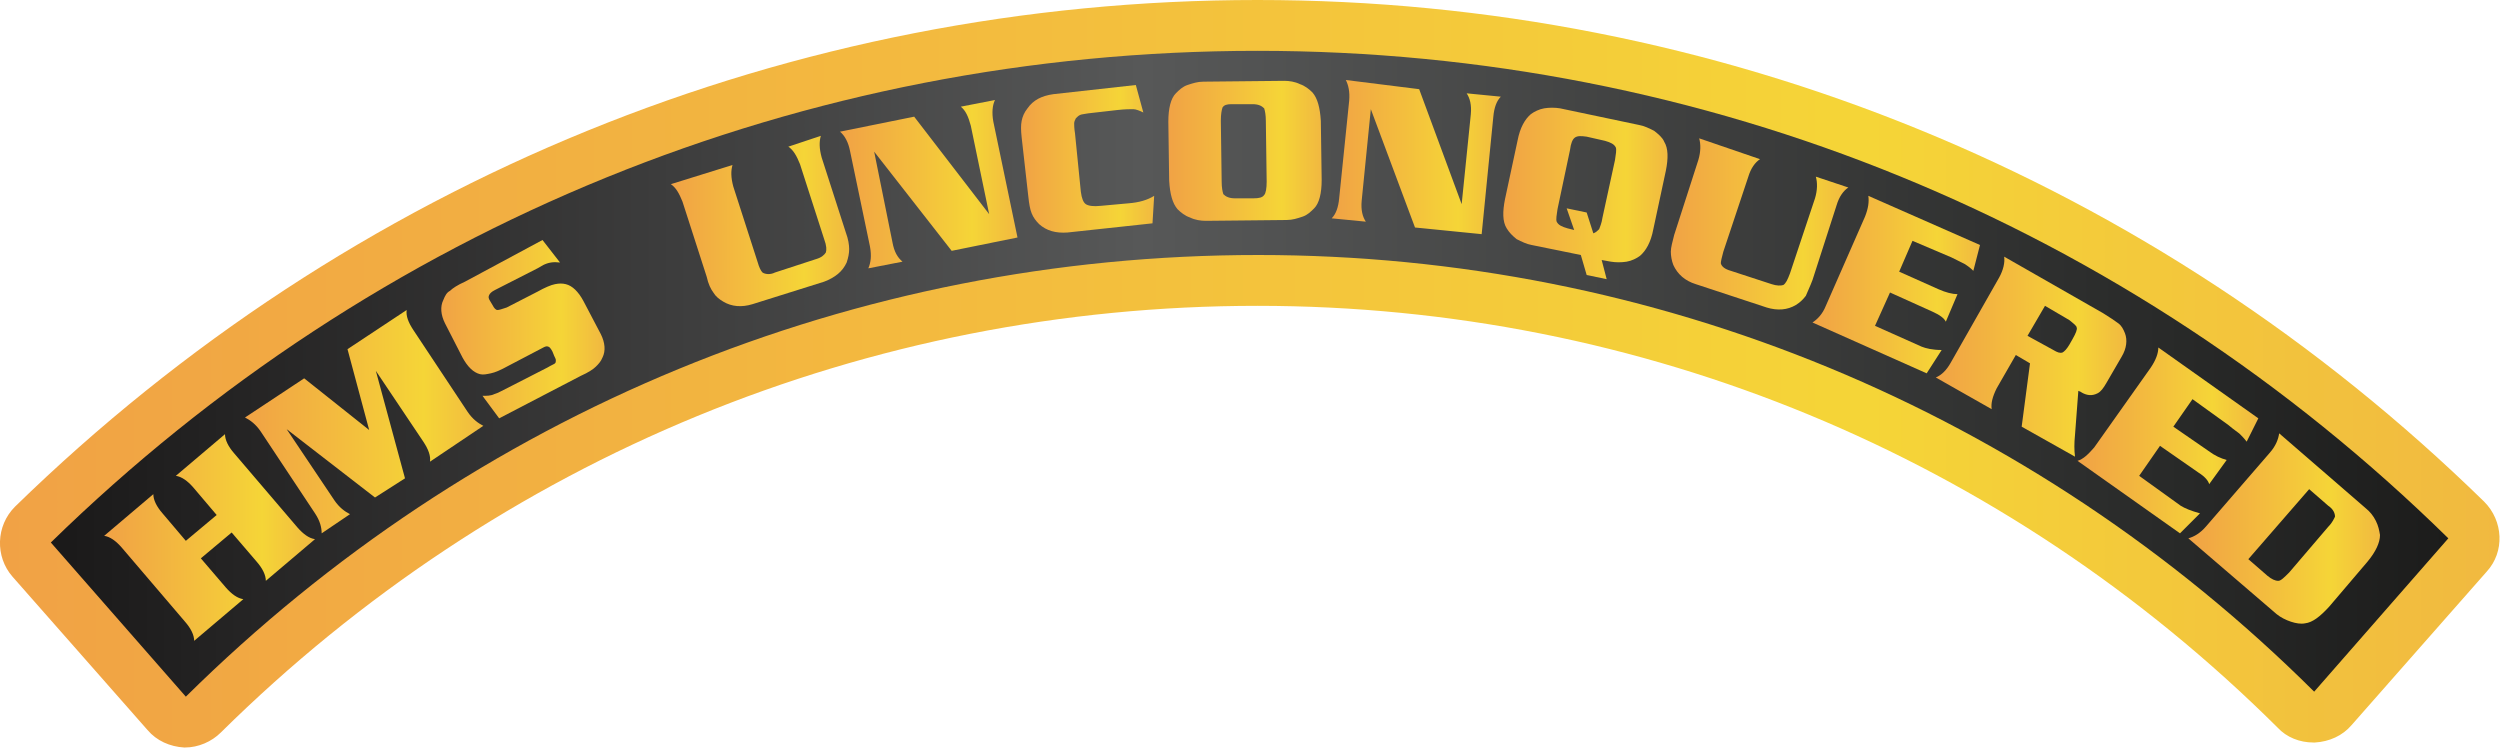
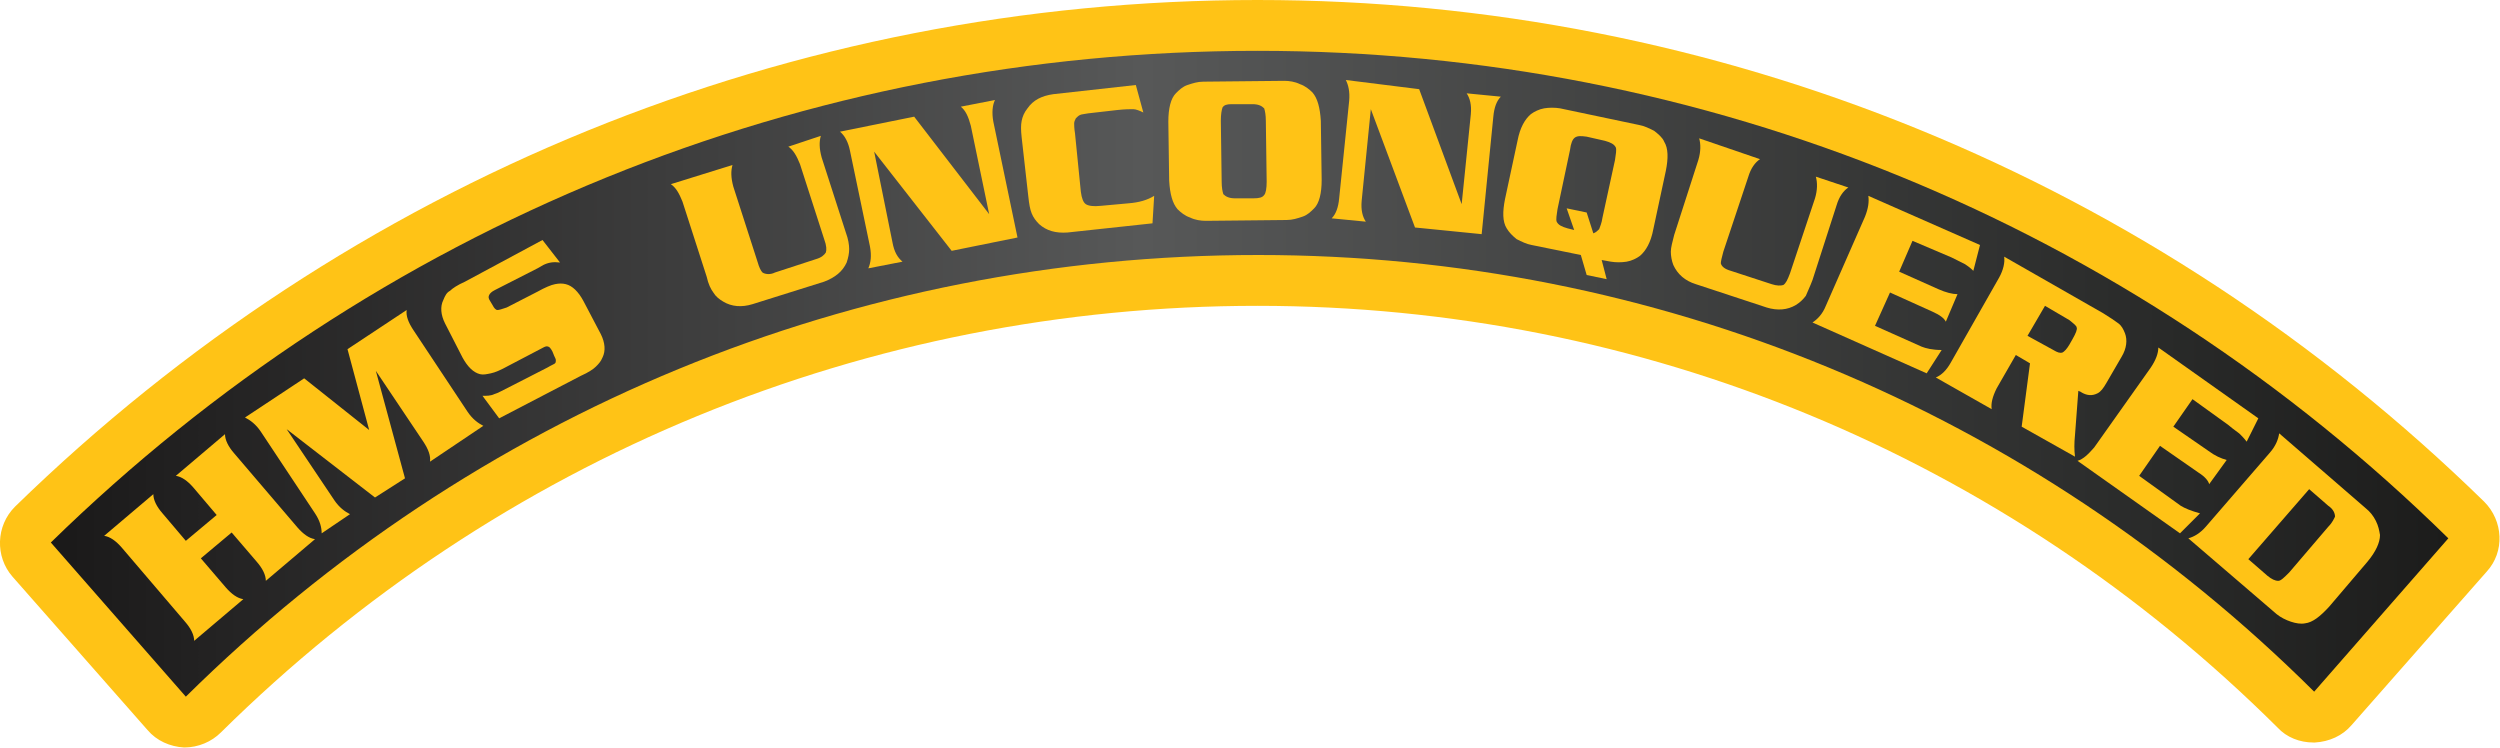
<svg xmlns="http://www.w3.org/2000/svg" version="1.1" id="Layer_1" x="0px" y="0px" viewBox="0 0 300 89.7" style="enable-background:new 0 0 300 89.7;" xml:space="preserve">
  <style type="text/css">
- 	.st0{fill:url(#SVGID_1_);}
- 	.st1{fill:url(#SVGID_2_);}
- 	.st2{fill:url(#SVGID_3_);}
- 	.st3{fill:url(#SVGID_4_);}
- 	.st4{fill:url(#SVGID_5_);}
- 	.st5{fill:url(#SVGID_6_);}
- 	.st6{fill:url(#SVGID_7_);}
- 	.st7{fill:url(#SVGID_8_);}
- 	.st8{fill:url(#SVGID_9_);}
- 	.st9{fill:url(#SVGID_10_);}
- 	.st10{fill:url(#SVGID_11_);}
- 	.st11{fill:url(#SVGID_12_);}
- 	.st12{fill:url(#SVGID_13_);}
- 	.st13{fill:url(#SVGID_14_);}
- 	.st14{fill:url(#SVGID_15_);}
- 	.st15{fill:url(#SVGID_16_);}
+ 	.st0{fill:#FFC316;}
+ 	.st1{fill:url(#SVGID_1_);}
</style>
-   <linearGradient id="SVGID_1_" gradientUnits="userSpaceOnUse" x1="0" y1="44.845" x2="299.968" y2="44.845">
-     <stop offset="0" style="stop-color:#F1A245" />
-     <stop offset="0.414" style="stop-color:#F3BD3E" />
-     <stop offset="0.747" style="stop-color:#F5D537" />
-     <stop offset="1" style="stop-color:#F1B940" />
-   </linearGradient>
-   <path class="st0" d="M22.1,89.7c-1.7-0.1-3.3-0.8-4.4-2.1L1.5,69.2c-2.1-2.4-2-6.1,0.3-8.4C42,21.6,95,0,150.9,0  c55.2,0,107.5,21.4,147.2,60.2c2.3,2.3,2.5,6,0.3,8.4L282.2,87c-1.1,1.3-2.7,2-4.4,2.1c-0.1,0-0.1,0-0.2,0c-1.6,0-3.2-0.6-4.3-1.8  C240.5,54.7,197,36.7,150.9,36.7c-46.8,0-91,18.2-124.4,51.2c-1.1,1.1-2.7,1.8-4.3,1.8C22.2,89.7,22.1,89.7,22.1,89.7z" />
-   <linearGradient id="SVGID_2_" gradientUnits="userSpaceOnUse" x1="6.12" y1="44.845" x2="293.848" y2="44.845">
-     <stop offset="0" style="stop-color:#1A1919" />
-     <stop offset="6.521950e-02" style="stop-color:#232222" />
-     <stop offset="0.455" style="stop-color:#575858" />
-     <stop offset="0.881" style="stop-color:#292A29" />
-     <stop offset="1" style="stop-color:#1C1C1B" />
-   </linearGradient>
-   <path class="st1" d="M6.1,65.1c39-38.1,90.4-59,144.8-59c53.7,0,104.4,20.7,142.9,58.5L277.7,83c-34-33.8-79-52.4-126.7-52.4  c-48.5,0-94.1,18.8-128.7,53L6.1,65.1z" />
  <g>
-     <linearGradient id="SVGID_3_" gradientUnits="userSpaceOnUse" x1="12.641" y1="64.596" x2="37.832" y2="64.596">
-       <stop offset="0" style="stop-color:#F1A245" />
-       <stop offset="0.414" style="stop-color:#F3BD3E" />
-       <stop offset="0.747" style="stop-color:#F5D537" />
-       <stop offset="1" style="stop-color:#F1B940" />
+     <path class="st0" d="M22.1,89.7c-1.7-0.1-3.3-0.8-4.4-2.1L1.5,69.2c-2.1-2.4-2-6.1,0.3-8.4C42,21.6,95,0,150.9,0   c55.2,0,107.5,21.4,147.2,60.2c2.3,2.3,2.5,6,0.3,8.4L282.2,87c-1.1,1.3-2.7,2-4.4,2.1c-0.1,0-0.1,0-0.2,0c-1.6,0-3.2-0.6-4.3-1.8   C240.5,54.7,197,36.7,150.9,36.7c-46.8,0-91,18.2-124.4,51.2C25.4,89,23.8,89.7,22.1,89.7C22.2,89.7,22.1,89.7,22.1,89.7z" />
+     <linearGradient id="SVGID_1_" gradientUnits="userSpaceOnUse" x1="6.1" y1="47.15" x2="293.8" y2="47.15" gradientTransform="matrix(1 0 0 -1 0 92)">
+       <stop offset="0" style="stop-color:#1A1919" />
+       <stop offset="6.521950e-02" style="stop-color:#232222" />
+       <stop offset="0.455" style="stop-color:#575858" />
+       <stop offset="0.881" style="stop-color:#292A29" />
+       <stop offset="1" style="stop-color:#1C1C1B" />
    </linearGradient>
-     <path class="st2" d="M27.8,63.9l-3.7,3.1l3,3.5c0.7,0.8,1.4,1.3,2.1,1.4l-5.9,5c0-0.7-0.4-1.5-1.1-2.3l-7.6-8.9   c-0.7-0.8-1.4-1.3-2.1-1.4l5.9-5c0,0.7,0.4,1.5,1.1,2.3l2.8,3.3l3.7-3.1l-2.8-3.3c-0.7-0.8-1.4-1.3-2.1-1.4l5.9-5   c0,0.7,0.4,1.5,1.1,2.3l7.6,8.9c0.7,0.8,1.4,1.3,2.1,1.4l-5.9,5c0-0.7-0.4-1.5-1.1-2.3L27.8,63.9z" />
-     <linearGradient id="SVGID_4_" gradientUnits="userSpaceOnUse" x1="29.311" y1="50.555" x2="58.138" y2="50.555">
-       <stop offset="0" style="stop-color:#F1A245" />
-       <stop offset="0.414" style="stop-color:#F3BD3E" />
-       <stop offset="0.747" style="stop-color:#F5D537" />
-       <stop offset="1" style="stop-color:#F1B940" />
-     </linearGradient>
-     <path class="st3" d="M44.3,51.6l-2.6-9.7l7.1-4.7c-0.1,0.7,0.2,1.5,0.8,2.4l6.5,9.8c0.6,0.9,1.3,1.4,1.9,1.7l-6.4,4.3   c0.1-0.7-0.2-1.5-0.8-2.4l-5.7-8.5l3.5,12.9L45,59.7l-10.6-8.2l5.7,8.5c0.6,0.9,1.3,1.4,1.9,1.7L38.6,64c0-0.7-0.2-1.5-0.8-2.4   l-6.5-9.8c-0.6-0.9-1.3-1.4-1.9-1.7l7.1-4.7L44.3,51.6z" />
-     <linearGradient id="SVGID_5_" gradientUnits="userSpaceOnUse" x1="52.707" y1="39.507" x2="72.371" y2="39.507">
-       <stop offset="0" style="stop-color:#F1A245" />
-       <stop offset="0.414" style="stop-color:#F3BD3E" />
-       <stop offset="0.747" style="stop-color:#F5D537" />
-       <stop offset="1" style="stop-color:#F1B940" />
-     </linearGradient>
-     <path class="st4" d="M65.1,28.8l2.1,2.7c-0.8-0.1-1.4,0-2,0.3l-0.7,0.4l-5.1,2.6c-0.4,0.2-0.6,0.4-0.7,0.6   c-0.1,0.2-0.1,0.4,0.1,0.7l0.3,0.5c0.2,0.4,0.4,0.6,0.6,0.6c0.2,0,0.5-0.1,1.1-0.3l3.7-1.9c0.9-0.5,1.6-0.8,2.1-0.9   c0.5-0.1,0.9-0.1,1.3,0c0.8,0.2,1.5,0.9,2.1,2l2.1,4c0.5,1,0.6,2,0.2,2.8c-0.2,0.5-0.5,0.8-0.8,1.1c-0.3,0.3-0.9,0.7-1.8,1.1   l-9.8,5.1l-2-2.7c0.5,0,1,0,1.4-0.2c0.4-0.1,1.1-0.5,2.1-1l4.3-2.2c0.5-0.3,0.8-0.4,0.9-0.5c0.1-0.1,0.1-0.2,0.1-0.4   c0-0.1-0.1-0.3-0.2-0.5l-0.2-0.5c-0.2-0.4-0.4-0.6-0.5-0.6c-0.2-0.1-0.4,0-0.6,0.1l-4.2,2.2c-0.9,0.5-1.6,0.8-2.1,0.9   c-0.5,0.1-0.9,0.2-1.3,0.1c-0.8-0.2-1.5-0.9-2.1-2l-2.1-4.1c-0.5-1-0.6-2-0.2-2.8c0.2-0.5,0.4-0.9,0.8-1.1c0.3-0.3,0.9-0.7,1.8-1.1   L65.1,28.8z" />
-     <linearGradient id="SVGID_6_" gradientUnits="userSpaceOnUse" x1="80.548" y1="26.587" x2="101.925" y2="26.587">
-       <stop offset="0" style="stop-color:#F1A245" />
-       <stop offset="0.414" style="stop-color:#F3BD3E" />
-       <stop offset="0.747" style="stop-color:#F5D537" />
-       <stop offset="1" style="stop-color:#F1B940" />
-     </linearGradient>
-     <path class="st5" d="M87.9,19.8c-0.2,0.7-0.2,1.5,0.1,2.6l2.9,9c0.2,0.7,0.4,1.1,0.6,1.3c0.3,0.2,0.9,0.3,1.5,0l4.9-1.6   c0.7-0.2,1-0.5,1.2-0.8c0.1-0.3,0.1-0.8-0.2-1.6l-2.9-9c-0.4-1-0.8-1.7-1.4-2.1l3.9-1.3c-0.2,0.7-0.2,1.5,0.1,2.6l2.9,9   c0.3,0.8,0.4,1.5,0.4,2c0,0.5-0.1,1-0.3,1.6c-0.5,1.1-1.4,1.8-2.7,2.3l-8.6,2.7c-1.3,0.4-2.5,0.3-3.5-0.3c-0.5-0.3-0.9-0.6-1.2-1.1   c-0.3-0.4-0.6-1-0.8-1.9l-2.9-9c-0.4-1-0.8-1.7-1.4-2.1L87.9,19.8z" />
-     <linearGradient id="SVGID_7_" gradientUnits="userSpaceOnUse" x1="100.871" y1="22.067" x2="122.065" y2="22.067">
-       <stop offset="0" style="stop-color:#F1A245" />
-       <stop offset="0.414" style="stop-color:#F3BD3E" />
-       <stop offset="0.747" style="stop-color:#F5D537" />
-       <stop offset="1" style="stop-color:#F1B940" />
-     </linearGradient>
-     <path class="st6" d="M109.7,14l9,11.7l-2.2-10.6c-0.3-1.1-0.6-1.8-1.2-2.3l4.1-0.8c-0.3,0.6-0.4,1.5-0.2,2.6l2.9,13.9l-7.9,1.6   l-9.3-11.9l2.2,10.9c0.2,1.1,0.6,1.8,1.2,2.3l-4.1,0.8c0.3-0.7,0.4-1.5,0.2-2.6L102,18.1c-0.2-1-0.6-1.8-1.2-2.3L109.7,14z" />
-     <linearGradient id="SVGID_8_" gradientUnits="userSpaceOnUse" x1="122.587" y1="19.006" x2="138.485" y2="19.006">
-       <stop offset="0" style="stop-color:#F1A245" />
-       <stop offset="0.414" style="stop-color:#F3BD3E" />
-       <stop offset="0.747" style="stop-color:#F5D537" />
-       <stop offset="1" style="stop-color:#F1B940" />
-     </linearGradient>
-     <path class="st7" d="M136.3,10.2l0.9,3.3c-0.4-0.2-0.9-0.4-1.2-0.4c-0.4,0-1,0-1.9,0.1l-3.5,0.4c-0.5,0.1-0.8,0.1-1,0.2   c-0.2,0.1-0.3,0.2-0.5,0.4c-0.1,0.2-0.2,0.4-0.2,0.6c0,0.2,0,0.6,0.1,1.2l0.7,7c0.1,0.8,0.3,1.3,0.6,1.5c0.3,0.2,0.9,0.3,1.8,0.2   l3.3-0.3c1.3-0.1,2.3-0.4,3.1-0.9l-0.2,3.3l-10.2,1.1c-1.4,0.1-2.5-0.2-3.4-1c-0.4-0.4-0.7-0.8-0.9-1.3c-0.2-0.5-0.3-1.1-0.4-2   l-0.8-7.1c-0.1-0.9-0.1-1.5,0-2c0.1-0.5,0.3-1,0.7-1.5c0.7-1,1.7-1.5,3.1-1.7L136.3,10.2z" />
-     <linearGradient id="SVGID_9_" gradientUnits="userSpaceOnUse" x1="140.145" y1="18.115" x2="158.407" y2="18.115">
-       <stop offset="0" style="stop-color:#F1A245" />
-       <stop offset="0.414" style="stop-color:#F3BD3E" />
-       <stop offset="0.747" style="stop-color:#F5D537" />
-       <stop offset="1" style="stop-color:#F1B940" />
-     </linearGradient>
-     <path class="st8" d="M144.4,9.8l9.7-0.1c0.6,0,1.3,0.1,1.9,0.4c0.6,0.2,1.1,0.6,1.5,1c0.6,0.7,0.9,1.8,1,3.4l0.1,7.1   c0,1.6-0.3,2.8-0.9,3.4c-0.4,0.4-0.8,0.8-1.4,1c-0.6,0.2-1.2,0.4-1.9,0.4l-9.7,0.1c-0.6,0-1.3-0.1-1.9-0.4c-0.6-0.2-1.1-0.6-1.5-1   c-0.6-0.7-0.9-1.8-1-3.4l-0.1-7.1c0-1.6,0.3-2.8,0.9-3.4c0.4-0.4,0.8-0.8,1.4-1C143.1,10,143.7,9.8,144.4,9.8z M146.5,14.5l0.1,7.3   c0,0.7,0.1,1.2,0.2,1.5c0.3,0.3,0.7,0.5,1.4,0.5l2.2,0c0.7,0,1.1-0.1,1.3-0.4c0.2-0.2,0.3-0.8,0.3-1.6l-0.1-7.3   c0-0.7-0.1-1.2-0.2-1.5c-0.3-0.3-0.7-0.5-1.4-0.5l-2.5,0c-0.6,0-0.9,0.1-1.1,0.4C146.6,13.2,146.5,13.7,146.5,14.5z" />
-     <linearGradient id="SVGID_10_" gradientUnits="userSpaceOnUse" x1="159.659" y1="19.007" x2="180.114" y2="19.007">
-       <stop offset="0" style="stop-color:#F1A245" />
-       <stop offset="0.414" style="stop-color:#F3BD3E" />
-       <stop offset="0.747" style="stop-color:#F5D537" />
-       <stop offset="1" style="stop-color:#F1B940" />
-     </linearGradient>
-     <path class="st9" d="M170.3,10.7l5.1,13.8l1.1-10.8c0.1-1.1-0.1-1.9-0.5-2.5l4.1,0.4c-0.5,0.5-0.8,1.3-0.9,2.4l-1.4,14.1l-8-0.8   l-5.3-14.2l-1.1,11c-0.1,1.1,0.1,1.9,0.5,2.5l-4.1-0.4c0.5-0.5,0.8-1.3,0.9-2.4l1.2-11.7c0.1-1.1-0.1-1.9-0.4-2.5L170.3,10.7z" />
-     <linearGradient id="SVGID_11_" gradientUnits="userSpaceOnUse" x1="180.382" y1="23.205" x2="200.069" y2="23.205">
-       <stop offset="0" style="stop-color:#F1A245" />
-       <stop offset="0.414" style="stop-color:#F3BD3E" />
-       <stop offset="0.747" style="stop-color:#F5D537" />
-       <stop offset="1" style="stop-color:#F1B940" />
-     </linearGradient>
-     <path class="st10" d="M192.8,33.5l-2.4-0.5l-0.7-2.4l-5.9-1.2c-0.6-0.1-1.2-0.4-1.8-0.7c-0.5-0.4-0.9-0.8-1.2-1.3   c-0.5-0.8-0.5-2-0.2-3.5l1.5-7c0.3-1.6,0.9-2.6,1.6-3.2c0.4-0.3,1-0.6,1.6-0.7c0.6-0.1,1.3-0.1,1.9,0l9.5,2   c0.6,0.1,1.2,0.4,1.8,0.7c0.5,0.4,1,0.8,1.2,1.3c0.5,0.8,0.5,2,0.2,3.5l-1.5,7c-0.3,1.6-0.9,2.6-1.6,3.2c-0.4,0.3-1,0.6-1.6,0.7   c-0.6,0.1-1.3,0.1-1.9,0l-1.1-0.2L192.8,33.5z M190.4,25.5l0.8,2.5c0.3-0.1,0.5-0.3,0.7-0.5c0.1-0.3,0.3-0.7,0.4-1.4l1.5-6.9   c0.1-0.7,0.2-1.2,0.1-1.5c-0.2-0.4-0.6-0.6-1.3-0.8l-2.2-0.5c-0.7-0.1-1.1-0.1-1.4,0.1c-0.3,0.2-0.5,0.7-0.6,1.5l-1.5,7.1   c-0.1,0.7-0.2,1.2-0.1,1.5c0.2,0.4,0.6,0.6,1.3,0.8l0.8,0.2L188,25L190.4,25.5z" />
-     <linearGradient id="SVGID_12_" gradientUnits="userSpaceOnUse" x1="200.373" y1="26.899" x2="221.811" y2="26.899">
-       <stop offset="0" style="stop-color:#F1A245" />
-       <stop offset="0.414" style="stop-color:#F3BD3E" />
-       <stop offset="0.747" style="stop-color:#F5D537" />
-       <stop offset="1" style="stop-color:#F1B940" />
-     </linearGradient>
-     <path class="st11" d="M211.2,19.1c-0.6,0.4-1.1,1.1-1.4,2.1l-3,9c-0.2,0.7-0.3,1.2-0.3,1.4c0.1,0.4,0.5,0.7,1.2,0.9l4.9,1.6   c0.6,0.2,1.1,0.2,1.4,0.1c0.3-0.2,0.5-0.6,0.8-1.4l3-9c0.3-1,0.3-1.9,0.1-2.6l3.9,1.3c-0.6,0.4-1.1,1.1-1.4,2.1l-2.9,9   c-0.3,0.8-0.6,1.4-0.8,1.9c-0.3,0.4-0.7,0.8-1.2,1.1c-1,0.6-2.2,0.7-3.5,0.3l-8.5-2.8c-1.3-0.4-2.2-1.2-2.7-2.3   c-0.2-0.5-0.3-1.1-0.3-1.6c0-0.5,0.2-1.2,0.4-2l2.9-9c0.3-1,0.3-1.9,0.1-2.6L211.2,19.1z" />
-     <linearGradient id="SVGID_13_" gradientUnits="userSpaceOnUse" x1="217.433" y1="34.248" x2="237.593" y2="34.248">
-       <stop offset="0" style="stop-color:#F1A245" />
-       <stop offset="0.414" style="stop-color:#F3BD3E" />
-       <stop offset="0.747" style="stop-color:#F5D537" />
-       <stop offset="1" style="stop-color:#F1B940" />
-     </linearGradient>
-     <path class="st12" d="M229.5,28.9l-1.6,3.7l4.7,2.1c0.9,0.4,1.7,0.6,2.3,0.6l-1.4,3.3c-0.2-0.4-0.7-0.8-1.6-1.2l-5.1-2.3l-1.8,4   l5.6,2.5c0.5,0.2,1.3,0.4,2.4,0.4l-1.8,2.8l-13.7-6.1c0.6-0.4,1.2-1,1.6-2l4.7-10.7c0.4-1,0.5-1.8,0.4-2.5l13.4,5.9l-0.8,3.1   c-0.4-0.4-0.7-0.6-1-0.8c-0.2-0.1-0.8-0.4-1.6-0.8L229.5,28.9z" />
-     <linearGradient id="SVGID_14_" gradientUnits="userSpaceOnUse" x1="232.283" y1="42.871" x2="255.121" y2="42.871">
-       <stop offset="0" style="stop-color:#F1A245" />
-       <stop offset="0.414" style="stop-color:#F3BD3E" />
-       <stop offset="0.747" style="stop-color:#F5D537" />
-       <stop offset="1" style="stop-color:#F1B940" />
-     </linearGradient>
-     <path class="st13" d="M243.6,43.6l-1.7-1l-2.3,4c-0.5,1-0.7,1.8-0.6,2.5l-6.7-3.8c0.7-0.3,1.3-0.9,1.8-1.8l5.8-10.2   c0.5-0.9,0.7-1.8,0.6-2.5l11.9,6.8c0.8,0.5,1.4,0.9,1.8,1.2c0.4,0.3,0.6,0.7,0.8,1.2c0.3,0.8,0.2,1.8-0.4,2.8l-1.8,3.1   c-0.4,0.7-0.7,1.1-1.1,1.3c-0.6,0.3-1.2,0.3-1.9-0.1c-0.1-0.1-0.2-0.1-0.4-0.2l-0.4,5.3c-0.1,1-0.1,1.8,0,2.6l-6.4-3.6L243.6,43.6z    M243.3,40.3l3.1,1.7c0.5,0.3,0.8,0.4,1.1,0.3c0.2-0.1,0.5-0.4,0.8-0.9l0.4-0.7c0.4-0.7,0.6-1.2,0.5-1.4c0-0.2-0.4-0.5-0.9-0.9   l-2.9-1.7L243.3,40.3z" />
-     <linearGradient id="SVGID_15_" gradientUnits="userSpaceOnUse" x1="249.325" y1="52.729" x2="270.919" y2="52.729">
-       <stop offset="0" style="stop-color:#F1A245" />
-       <stop offset="0.414" style="stop-color:#F3BD3E" />
-       <stop offset="0.747" style="stop-color:#F5D537" />
-       <stop offset="1" style="stop-color:#F1B940" />
-     </linearGradient>
-     <path class="st14" d="M263.1,47.9l-2.3,3.3l4.2,2.9c0.8,0.6,1.5,0.9,2.2,1.1l-2.1,2.9c-0.1-0.4-0.5-0.9-1.3-1.4l-4.6-3.2l-2.5,3.6   l5,3.6c0.5,0.3,1.2,0.6,2.3,0.9l-2.4,2.4l-12.3-8.7c0.7-0.2,1.3-0.8,2-1.6l6.8-9.6c0.6-0.9,0.9-1.7,0.9-2.4l12,8.5l-1.4,2.8   c-0.3-0.4-0.6-0.7-0.8-0.9c-0.2-0.2-0.7-0.5-1.4-1.1L263.1,47.9z" />
-     <linearGradient id="SVGID_16_" gradientUnits="userSpaceOnUse" x1="262.636" y1="63.349" x2="285.568" y2="63.349">
-       <stop offset="0" style="stop-color:#F1A245" />
-       <stop offset="0.414" style="stop-color:#F3BD3E" />
-       <stop offset="0.747" style="stop-color:#F5D537" />
-       <stop offset="1" style="stop-color:#F1B940" />
-     </linearGradient>
-     <path class="st15" d="M262.6,64.6c0.7-0.2,1.4-0.6,2.1-1.4l7.7-8.9c0.7-0.8,1-1.6,1.1-2.3l10.4,9c0.5,0.4,0.9,0.9,1.2,1.5   c0.3,0.6,0.4,1.1,0.5,1.7c0,0.9-0.5,2-1.5,3.2l-4.6,5.4c-1.1,1.2-2,1.9-2.9,2c-0.5,0.1-1.1,0-1.7-0.2c-0.6-0.2-1.2-0.5-1.7-0.9   L262.6,64.6z M269.8,67.1l2.3,2c0.5,0.4,0.9,0.6,1.3,0.6c0.3,0,0.7-0.4,1.3-1l4.7-5.5c0.5-0.5,0.7-1,0.8-1.2c0-0.4-0.2-0.9-0.8-1.3   l-2.3-2L269.8,67.1z" />
+     <path class="st1" d="M6.1,65.1c39-38.1,90.4-59,144.8-59c53.7,0,104.4,20.7,142.9,58.5L277.7,83c-34-33.8-79-52.4-126.7-52.4   c-48.5,0-94.1,18.8-128.7,53L6.1,65.1z" />
+     <path class="st0" d="M27.8,63.9L24.1,67l3,3.5c0.7,0.8,1.4,1.3,2.1,1.4l-5.9,5c0-0.7-0.4-1.5-1.1-2.3l-7.6-8.9   c-0.7-0.8-1.4-1.3-2.1-1.4l5.9-5c0,0.7,0.4,1.5,1.1,2.3l2.8,3.3l3.7-3.1l-2.8-3.3c-0.7-0.8-1.4-1.3-2.1-1.4l5.9-5   c0,0.7,0.4,1.5,1.1,2.3l7.6,8.9c0.7,0.8,1.4,1.3,2.1,1.4l-5.9,5c0-0.7-0.4-1.5-1.1-2.3L27.8,63.9z" />
+     <path class="st0" d="M44.3,51.6l-2.6-9.7l7.1-4.7c-0.1,0.7,0.2,1.5,0.8,2.4l6.5,9.8c0.6,0.9,1.3,1.4,1.9,1.7l-6.4,4.3   c0.1-0.7-0.2-1.5-0.8-2.4l-5.7-8.5l3.5,12.9L45,59.7l-10.6-8.2l5.7,8.5c0.6,0.9,1.3,1.4,1.9,1.7L38.6,64c0-0.7-0.2-1.5-0.8-2.4   l-6.5-9.8c-0.6-0.9-1.3-1.4-1.9-1.7l7.1-4.7L44.3,51.6z" />
+     <path class="st0" d="M65.1,28.8l2.1,2.7c-0.8-0.1-1.4,0-2,0.3l-0.7,0.4l-5.1,2.6c-0.4,0.2-0.6,0.4-0.7,0.6   c-0.1,0.2-0.1,0.4,0.1,0.7l0.3,0.5c0.2,0.4,0.4,0.6,0.6,0.6c0.2,0,0.5-0.1,1.1-0.3l3.7-1.9c0.9-0.5,1.6-0.8,2.1-0.9   c0.5-0.1,0.9-0.1,1.3,0c0.8,0.2,1.5,0.9,2.1,2l2.1,4c0.5,1,0.6,2,0.2,2.8c-0.2,0.5-0.5,0.8-0.8,1.1s-0.9,0.7-1.8,1.1l-9.8,5.1   l-2-2.7c0.5,0,1,0,1.4-0.2c0.4-0.1,1.1-0.5,2.1-1l4.3-2.2c0.5-0.3,0.8-0.4,0.9-0.5s0.1-0.2,0.1-0.4c0-0.1-0.1-0.3-0.2-0.5l-0.2-0.5   c-0.2-0.4-0.4-0.6-0.5-0.6c-0.2-0.1-0.4,0-0.6,0.1L61,43.9c-0.9,0.5-1.6,0.8-2.1,0.9c-0.5,0.1-0.9,0.2-1.3,0.1   c-0.8-0.2-1.5-0.9-2.1-2l-2.1-4.1c-0.5-1-0.6-2-0.2-2.8c0.2-0.5,0.4-0.9,0.8-1.1c0.3-0.3,0.9-0.7,1.8-1.1L65.1,28.8z" />
+     <path class="st0" d="M87.9,19.8c-0.2,0.7-0.2,1.5,0.1,2.6l2.9,9c0.2,0.7,0.4,1.1,0.6,1.3c0.3,0.2,0.9,0.3,1.5,0l4.9-1.6   c0.7-0.2,1-0.5,1.2-0.8c0.1-0.3,0.1-0.8-0.2-1.6l-2.9-9c-0.4-1-0.8-1.7-1.4-2.1l3.9-1.3c-0.2,0.7-0.2,1.5,0.1,2.6l2.9,9   c0.3,0.8,0.4,1.5,0.4,2s-0.1,1-0.3,1.6c-0.5,1.1-1.4,1.8-2.7,2.3l-8.6,2.7c-1.3,0.4-2.5,0.3-3.5-0.3c-0.5-0.3-0.9-0.6-1.2-1.1   c-0.3-0.4-0.6-1-0.8-1.9l-2.9-9c-0.4-1-0.8-1.7-1.4-2.1L87.9,19.8z" />
+     <path class="st0" d="M109.7,14l9,11.7l-2.2-10.6c-0.3-1.1-0.6-1.8-1.2-2.3l4.1-0.8c-0.3,0.6-0.4,1.5-0.2,2.6l2.9,13.9l-7.9,1.6   l-9.3-11.9l2.2,10.9c0.2,1.1,0.6,1.8,1.2,2.3l-4.1,0.8c0.3-0.7,0.4-1.5,0.2-2.6L102,18.1c-0.2-1-0.6-1.8-1.2-2.3L109.7,14z" />
+     <path class="st0" d="M136.3,10.2l0.9,3.3c-0.4-0.2-0.9-0.4-1.2-0.4c-0.4,0-1,0-1.9,0.1l-3.5,0.4c-0.5,0.1-0.8,0.1-1,0.2   c-0.2,0.1-0.3,0.2-0.5,0.4c-0.1,0.2-0.2,0.4-0.2,0.6c0,0.2,0,0.6,0.1,1.2l0.7,7c0.1,0.8,0.3,1.3,0.6,1.5s0.9,0.3,1.8,0.2l3.3-0.3   c1.3-0.1,2.3-0.4,3.1-0.9l-0.2,3.3l-10.2,1.1c-1.4,0.1-2.5-0.2-3.4-1c-0.4-0.4-0.7-0.8-0.9-1.3c-0.2-0.5-0.3-1.1-0.4-2l-0.8-7.1   c-0.1-0.9-0.1-1.5,0-2s0.3-1,0.7-1.5c0.7-1,1.7-1.5,3.1-1.7L136.3,10.2z" />
+     <path class="st0" d="M144.4,9.8l9.7-0.1c0.6,0,1.3,0.1,1.9,0.4c0.6,0.2,1.1,0.6,1.5,1c0.6,0.7,0.9,1.8,1,3.4l0.1,7.1   c0,1.6-0.3,2.8-0.9,3.4c-0.4,0.4-0.8,0.8-1.4,1c-0.6,0.2-1.2,0.4-1.9,0.4l-9.7,0.1c-0.6,0-1.3-0.1-1.9-0.4c-0.6-0.2-1.1-0.6-1.5-1   c-0.6-0.7-0.9-1.8-1-3.4l-0.1-7.1c0-1.6,0.3-2.8,0.9-3.4c0.4-0.4,0.8-0.8,1.4-1C143.1,10,143.7,9.8,144.4,9.8z M146.5,14.5l0.1,7.3   c0,0.7,0.1,1.2,0.2,1.5c0.3,0.3,0.7,0.5,1.4,0.5h2.2c0.7,0,1.1-0.1,1.3-0.4c0.2-0.2,0.3-0.8,0.3-1.6l-0.1-7.3   c0-0.7-0.1-1.2-0.2-1.5c-0.3-0.3-0.7-0.5-1.4-0.5h-2.5c-0.6,0-0.9,0.1-1.1,0.4C146.6,13.2,146.5,13.7,146.5,14.5z" />
+     <path class="st0" d="M170.3,10.7l5.1,13.8l1.1-10.8c0.1-1.1-0.1-1.9-0.5-2.5l4.1,0.4c-0.5,0.5-0.8,1.3-0.9,2.4l-1.4,14.1l-8-0.8   l-5.3-14.2l-1.1,11c-0.1,1.1,0.1,1.9,0.5,2.5l-4.1-0.4c0.5-0.5,0.8-1.3,0.9-2.4l1.2-11.7c0.1-1.1-0.1-1.9-0.4-2.5L170.3,10.7z" />
+     <path class="st0" d="M192.8,33.5l-2.4-0.5l-0.7-2.4l-5.9-1.2c-0.6-0.1-1.2-0.4-1.8-0.7c-0.5-0.4-0.9-0.8-1.2-1.3   c-0.5-0.8-0.5-2-0.2-3.5l1.5-7c0.3-1.6,0.9-2.6,1.6-3.2c0.4-0.3,1-0.6,1.6-0.7c0.6-0.1,1.3-0.1,1.9,0l9.5,2   c0.6,0.1,1.2,0.4,1.8,0.7c0.5,0.4,1,0.8,1.2,1.3c0.5,0.8,0.5,2,0.2,3.5l-1.5,7c-0.3,1.6-0.9,2.6-1.6,3.2c-0.4,0.3-1,0.6-1.6,0.7   s-1.3,0.1-1.9,0l-1.1-0.2L192.8,33.5z M190.4,25.5l0.8,2.5c0.3-0.1,0.5-0.3,0.7-0.5c0.1-0.3,0.3-0.7,0.4-1.4l1.5-6.9   c0.1-0.7,0.2-1.2,0.1-1.5c-0.2-0.4-0.6-0.6-1.3-0.8l-2.2-0.5c-0.7-0.1-1.1-0.1-1.4,0.1c-0.3,0.2-0.5,0.7-0.6,1.5l-1.5,7.1   c-0.1,0.7-0.2,1.2-0.1,1.5c0.2,0.4,0.6,0.6,1.3,0.8l0.8,0.2L188,25L190.4,25.5z" />
+     <path class="st0" d="M211.2,19.1c-0.6,0.4-1.1,1.1-1.4,2.1l-3,9c-0.2,0.7-0.3,1.2-0.3,1.4c0.1,0.4,0.5,0.7,1.2,0.9l4.9,1.6   c0.6,0.2,1.1,0.2,1.4,0.1c0.3-0.2,0.5-0.6,0.8-1.4l3-9c0.3-1,0.3-1.9,0.1-2.6l3.9,1.3c-0.6,0.4-1.1,1.1-1.4,2.1l-2.9,9   c-0.3,0.8-0.6,1.4-0.8,1.9c-0.3,0.4-0.7,0.8-1.2,1.1c-1,0.6-2.2,0.7-3.5,0.3l-8.5-2.8c-1.3-0.4-2.2-1.2-2.7-2.3   c-0.2-0.5-0.3-1.1-0.3-1.6s0.2-1.2,0.4-2l2.9-9c0.3-1,0.3-1.9,0.1-2.6L211.2,19.1z" />
+     <path class="st0" d="M229.5,28.9l-1.6,3.7l4.7,2.1c0.9,0.4,1.7,0.6,2.3,0.6l-1.4,3.3c-0.2-0.4-0.7-0.8-1.6-1.2l-5.1-2.3l-1.8,4   l5.6,2.5c0.5,0.2,1.3,0.4,2.4,0.4l-1.8,2.8l-13.7-6.1c0.6-0.4,1.2-1,1.6-2l4.7-10.7c0.4-1,0.5-1.8,0.4-2.5l13.4,5.9l-0.8,3.1   c-0.4-0.4-0.7-0.6-1-0.8c-0.2-0.1-0.8-0.4-1.6-0.8L229.5,28.9z" />
+     <path class="st0" d="M243.6,43.6l-1.7-1l-2.3,4c-0.5,1-0.7,1.8-0.6,2.5l-6.7-3.8c0.7-0.3,1.3-0.9,1.8-1.8l5.8-10.2   c0.5-0.9,0.7-1.8,0.6-2.5l11.9,6.8c0.8,0.5,1.4,0.9,1.8,1.2c0.4,0.3,0.6,0.7,0.8,1.2c0.3,0.8,0.2,1.8-0.4,2.8l-1.8,3.1   c-0.4,0.7-0.7,1.1-1.1,1.3c-0.6,0.3-1.2,0.3-1.9-0.1c-0.1-0.1-0.2-0.1-0.4-0.2l-0.4,5.3c-0.1,1-0.1,1.8,0,2.6l-6.4-3.6L243.6,43.6z    M243.3,40.3l3.1,1.7c0.5,0.3,0.8,0.4,1.1,0.3c0.2-0.1,0.5-0.4,0.8-0.9l0.4-0.7c0.4-0.7,0.6-1.2,0.5-1.4c0-0.2-0.4-0.5-0.9-0.9   l-2.9-1.7L243.3,40.3z" />
+     <path class="st0" d="M263.1,47.9l-2.3,3.3l4.2,2.9c0.8,0.6,1.5,0.9,2.2,1.1l-2.1,2.9c-0.1-0.4-0.5-0.9-1.3-1.4l-4.6-3.2l-2.5,3.6   l5,3.6c0.5,0.3,1.2,0.6,2.3,0.9l-2.4,2.4l-12.3-8.7c0.7-0.2,1.3-0.8,2-1.6l6.8-9.6c0.6-0.9,0.9-1.7,0.9-2.4l12,8.5l-1.4,2.8   c-0.3-0.4-0.6-0.7-0.8-0.9c-0.2-0.2-0.7-0.5-1.4-1.1L263.1,47.9z" />
+     <path class="st0" d="M262.6,64.6c0.7-0.2,1.4-0.6,2.1-1.4l7.7-8.9c0.7-0.8,1-1.6,1.1-2.3l10.4,9c0.5,0.4,0.9,0.9,1.2,1.5   c0.3,0.6,0.4,1.1,0.5,1.7c0,0.9-0.5,2-1.5,3.2l-4.6,5.4c-1.1,1.2-2,1.9-2.9,2c-0.5,0.1-1.1,0-1.7-0.2s-1.2-0.5-1.7-0.9L262.6,64.6z    M269.8,67.1l2.3,2c0.5,0.4,0.9,0.6,1.3,0.6c0.3,0,0.7-0.4,1.3-1l4.7-5.5c0.5-0.5,0.7-1,0.8-1.2c0-0.4-0.2-0.9-0.8-1.3l-2.3-2   L269.8,67.1z" />
  </g>
-   <g>
- </g>
-   <g>
- </g>
-   <g>
- </g>
-   <g>
- </g>
-   <g>
- </g>
-   <g>
- </g>
-   <g>
- </g>
-   <g>
- </g>
-   <g>
- </g>
-   <g>
- </g>
-   <g>
- </g>
-   <g>
- </g>
-   <g>
- </g>
-   <g>
- </g>
-   <g>
- </g>
</svg>
